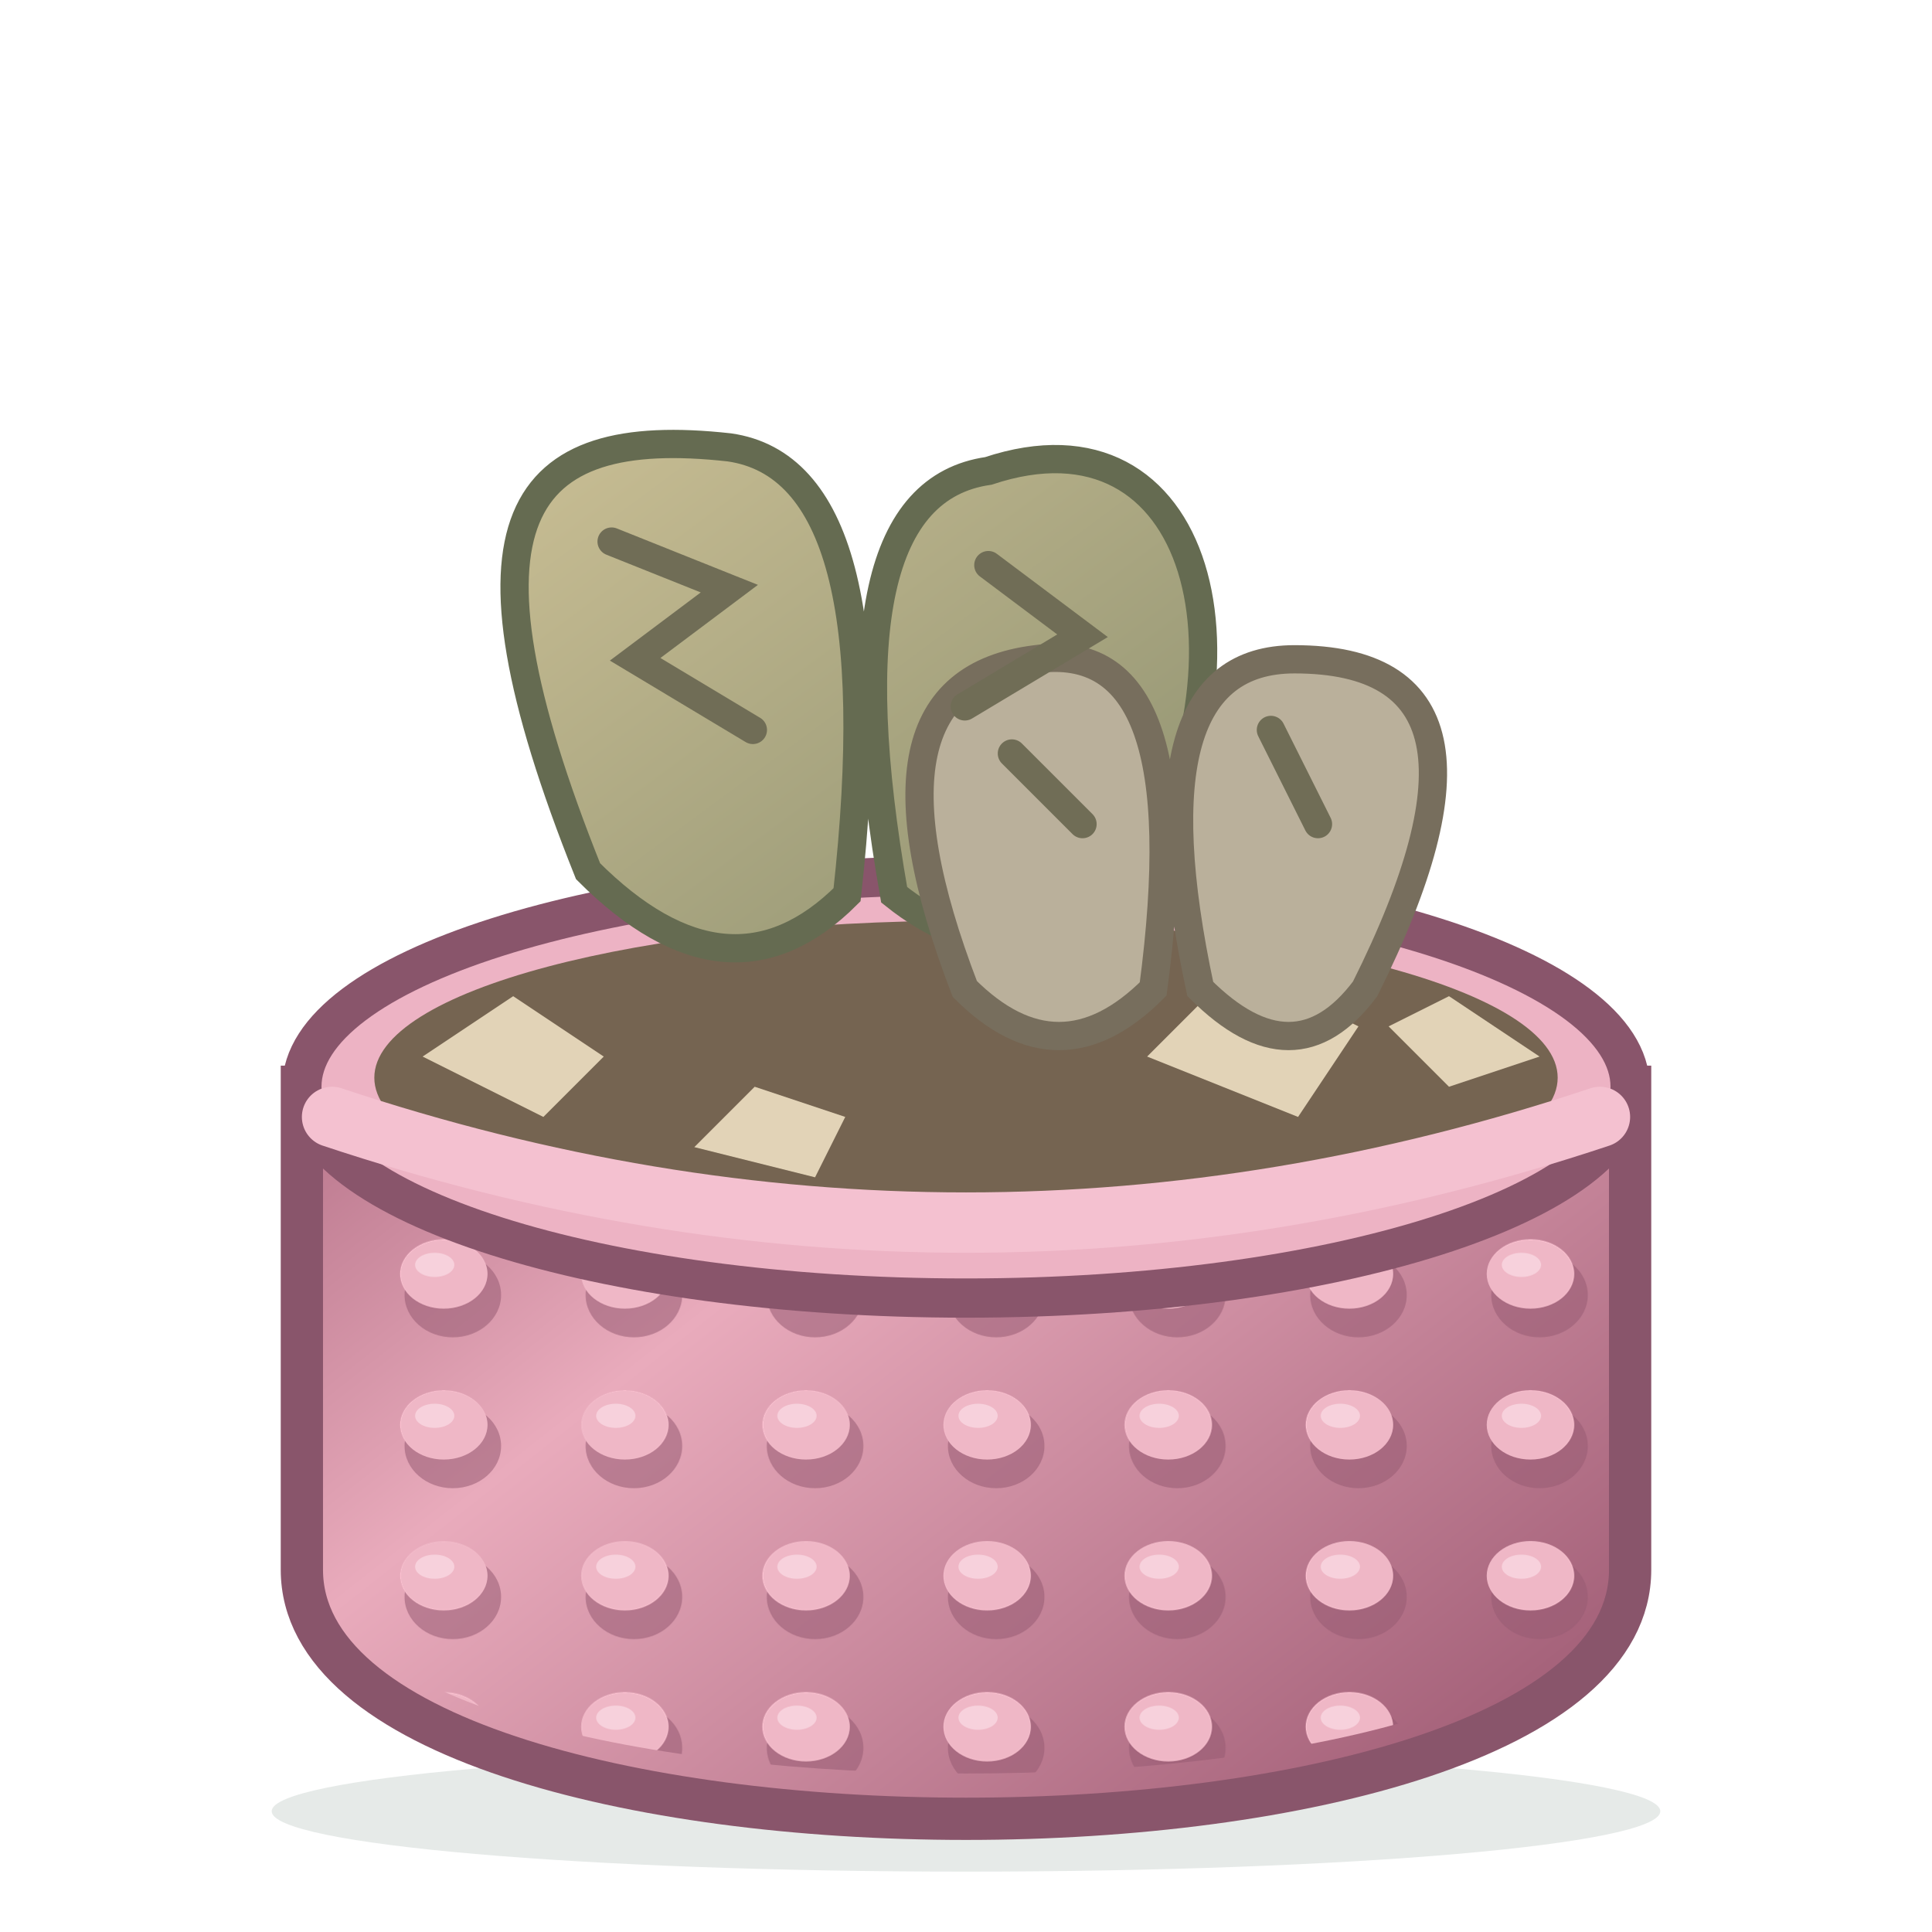
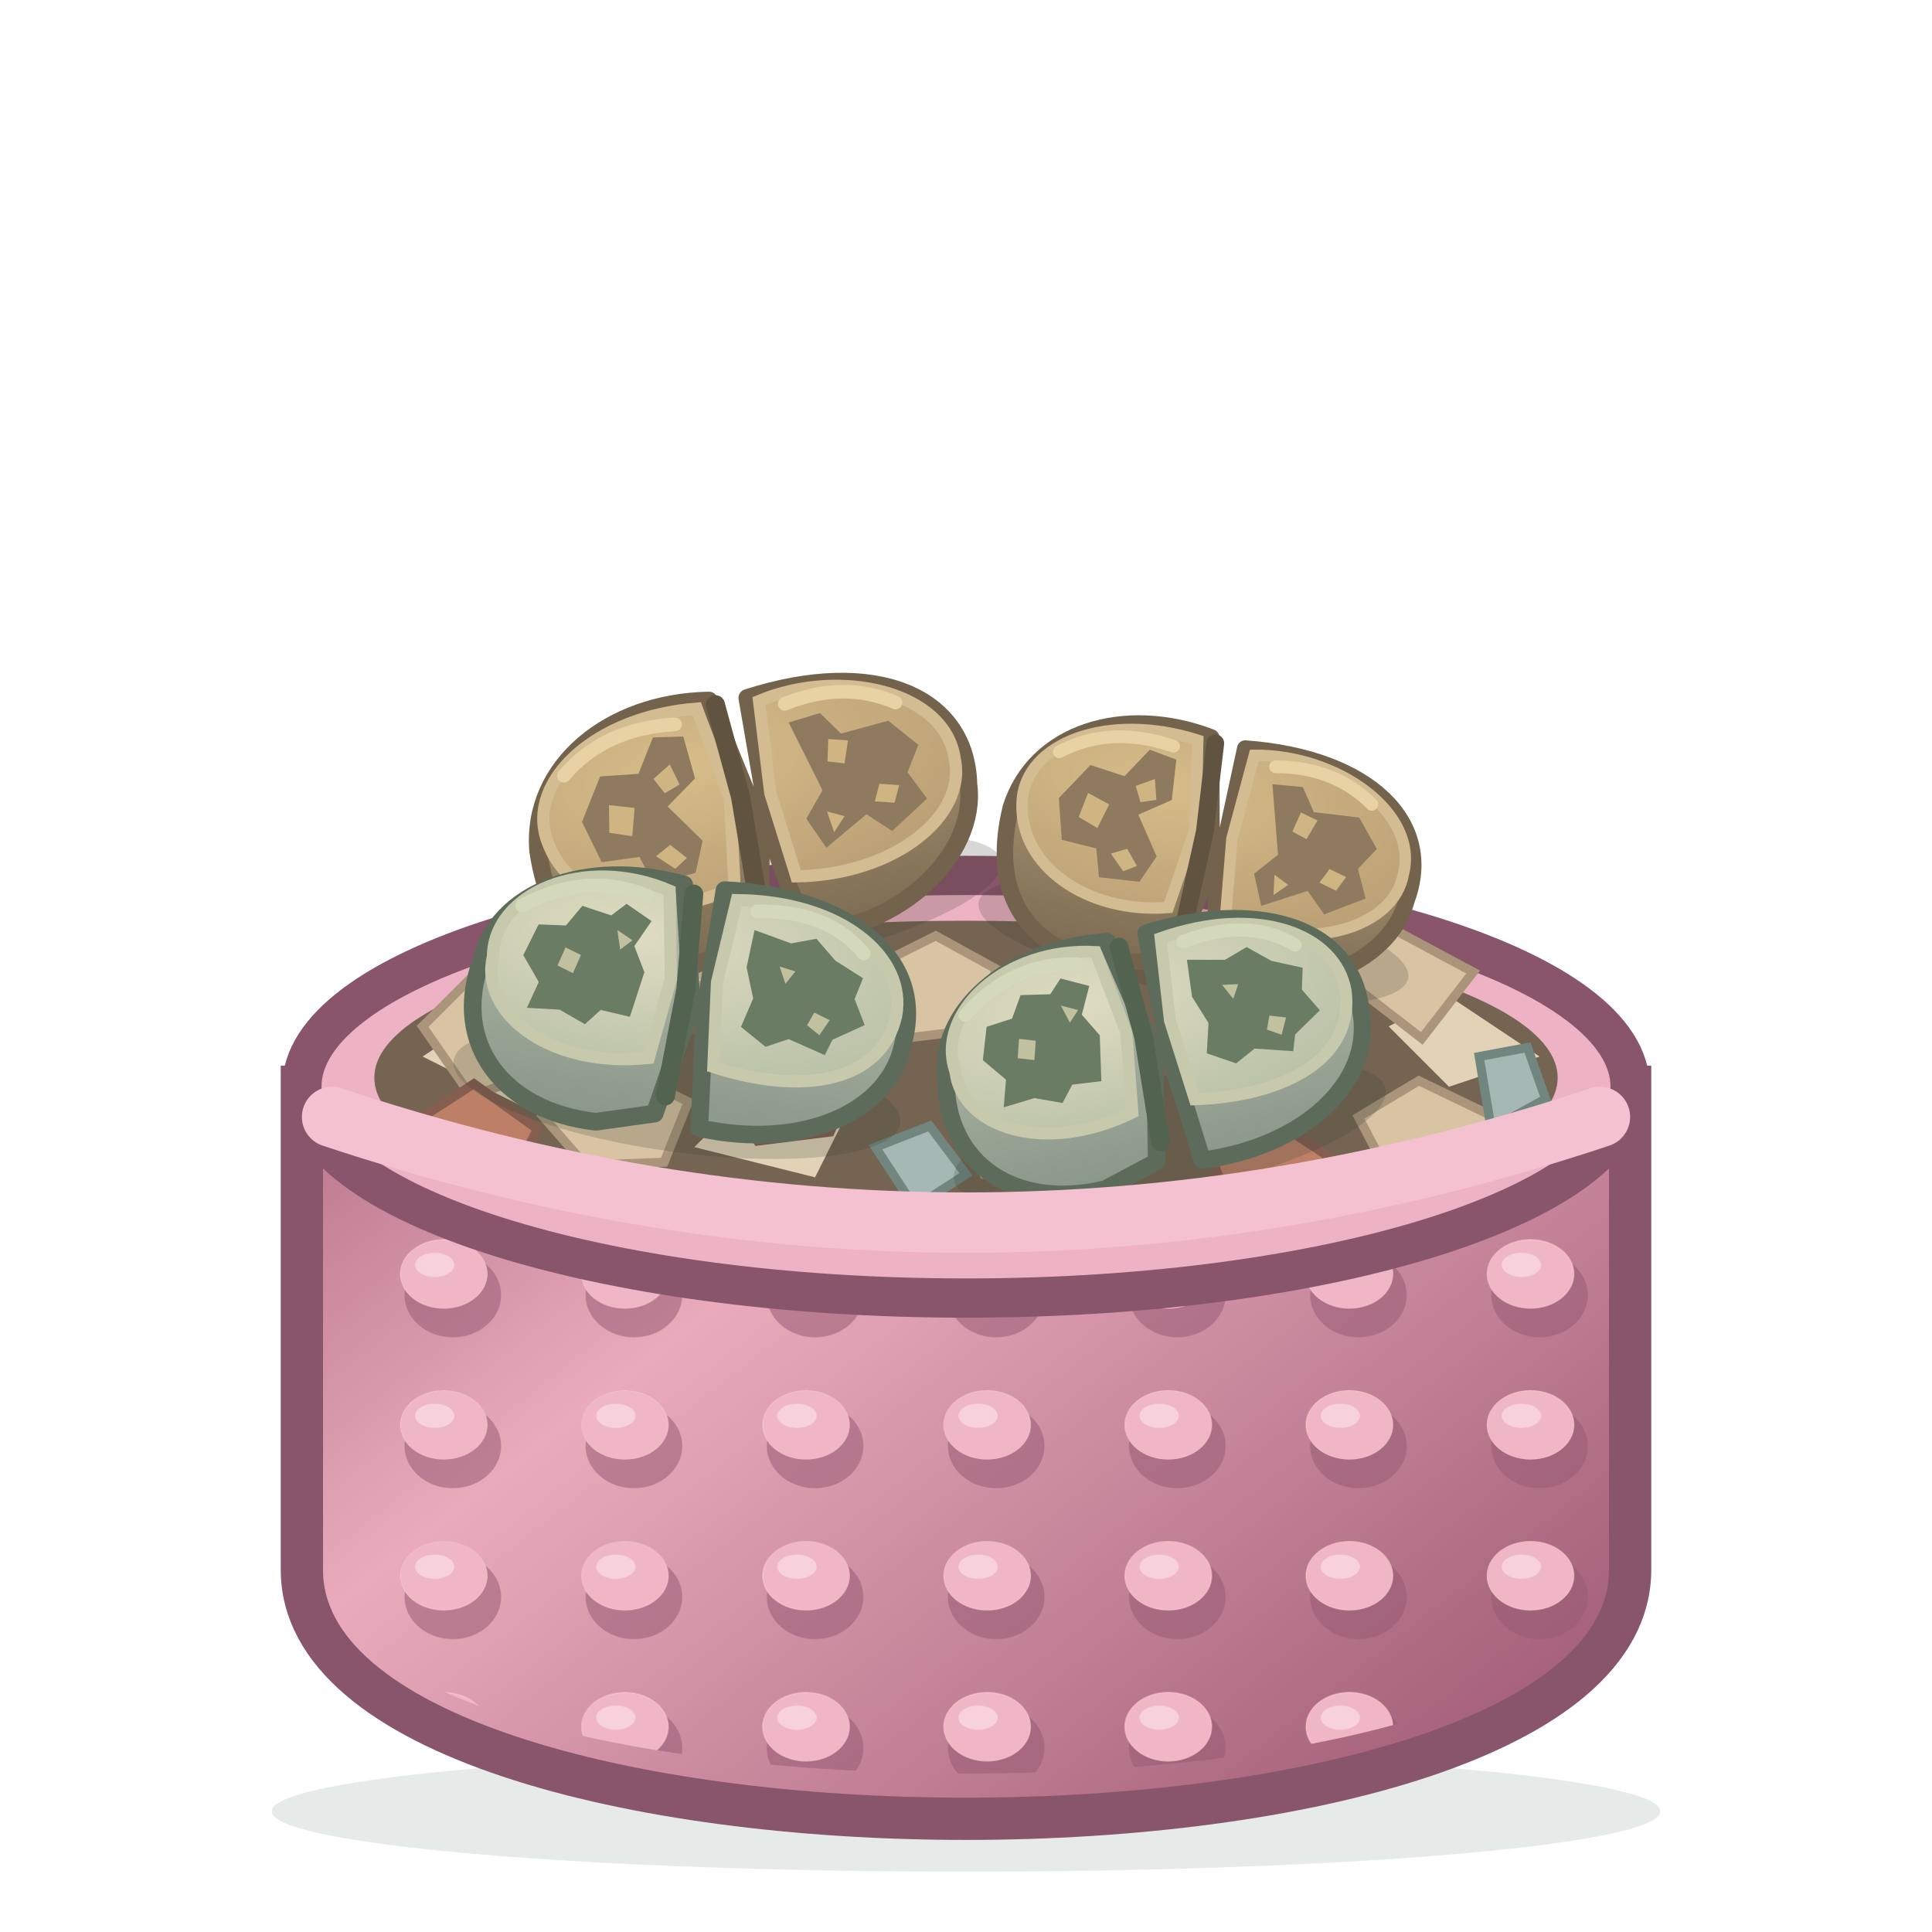
<svg xmlns="http://www.w3.org/2000/svg" viewBox="0 0 64 64" role="img" aria-labelledby="lithops-shared-planter-title lithops-shared-planter-description" data-plant-slug="lithops-shared-planter" focusable="false">
  <defs>
    <linearGradient id="lithops-shared-planter-pot" x1="0" y1="0" x2="1" y2="0.7">
      <stop offset="0" stop-color="#b7748a" />
      <stop offset="0.35" stop-color="#e9abbc" />
      <stop offset="1" stop-color="#a6637b" />
    </linearGradient>
-     <linearGradient id="lithops-shared-planter-body" x1="0" y1="0" x2="1" y2="1">
-       <stop offset="0" stop-color="#c9be94" />
-       <stop offset="1" stop-color="#8e9170" />
-     </linearGradient>
    <pattern id="lithops-shared-planter-hobnails" width="6" height="5" patternUnits="userSpaceOnUse">
      <ellipse cx="3" cy="2.9" rx="1.6" ry="1.4" fill="#985b73" opacity="0.55" />
      <ellipse cx="2.7" cy="2.2" rx="1.45" ry="1.15" fill="#efb7c6" />
      <ellipse cx="2.4" cy="1.9" rx="0.65" ry="0.4" fill="#f7d1dc" />
    </pattern>
+     <linearGradient id="photo-lithops-shared-planter-tan-side" x1="0" y1="0" x2="0" y2="1">
+       <stop stop-color="#b8a27c" />
+       <stop offset="1" stop-color="#7b6a52" />
+     </linearGradient>
+     <radialGradient id="photo-lithops-shared-planter-tan-top" cx="0.35" cy="0.3" r="0.85">
+       <stop stop-color="#d7bd89" />
+       <stop offset="1" stop-color="#b89e73" />
+     </radialGradient>
+     <linearGradient id="photo-lithops-shared-planter-gray-side" x1="0" y1="0" x2="0" y2="1">
+       <stop stop-color="#b8bcaa" />
+       <stop offset="1" stop-color="#899789" />
+     </linearGradient>
+     <radialGradient id="photo-lithops-shared-planter-gray-top" cx="0.35" cy="0.3" r="0.85">
+       <stop stop-color="#dedcc0" />
+       <stop offset="1" stop-color="#b7c0a6" />
+     </radialGradient>
+     <g id="photo-lithops-shared-planter-tan-head">
+       <ellipse cx="0" cy="3.2" rx="8.6" ry="2.1" fill="#39382c" opacity="0.2" />
+       <path d="M-8-0.7C-8.2 2.3-6.9 4.4-3.8 4.7L-0.7 4.2 0.2 0.2-0.7-4.8C-4.3-5.5-7.6-3.8-8-0.7ZM0.7-4.6 0.5 0.6 1 4.3C4.4 4.9 7.8 2.8 8 0.2 8.6-3 5.6-5.1 0.7-4.6Z" fill="url(#photo-lithops-shared-planter-tan-side)" stroke="#74634c" stroke-width="0.65" stroke-linejoin="round" />
+       <path d="M-7.6-1C-7.9-3.3-4.9-5.1-1.2-4.6L-0.7-1.1-1.2 2.1C-4.3 2.9-7.3 1.5-7.6-1ZM1.1-4.4C4.3-5 7.9-3.3 7.7-0.8 7.7 1.3 4.7 2.9 1.1 2.2L0.8-1Z" fill="url(#photo-lithops-shared-planter-tan-top)" stroke="#d3bc92" stroke-width="0.45" />
+       <path d="M-6.2-1.4-5.2-2.9-3.8-2.7-3-3.9-1.9-3.7-1.8-2.1-3-1.3-2 0.2-2.5 1.3-4.1 1.4-4.4 0.3-5.8 0.2ZM2-3.4 3.2-3.5 3.8-2.6 5.6-2.7 6.5-1.6 5.9-0.7 6.4 0.4 4.9 1.3 4.1 0.5 2.4 1.4 1.9 0.2 2.7-0.7Z" fill="#8e7a5e" />
+       <path d="M-5.1-1.8-4.2-1.5-4.5-0.5-5.3-0.8ZM-3.3-2.4-2.6-2.8-2.4-2-3-1.8ZM-3.8 0.4-3.2 0.1-2.7 0.7-3.2 1ZM3.3-2.5 4-2.3 3.7-1.5 3.1-1.7ZM4.8-0.5 5.5-0.3 5.2 0.3 4.5 0.1ZM2.7 0.1 3.3 0.4 2.8 0.9Z" fill="#ceb582" />
+       <path d="M-0.5-4.6-0.3-1.1-0.5 3.5" fill="none" stroke="#605340" stroke-width="0.7" stroke-linecap="round" />
+       <path d="M-6.5-3.2Q-4.7-4.6-2.1-4.2M2-4.1Q4.3-4.5 6-3.3" fill="none" stroke="#e8d2a4" stroke-width="0.5" stroke-linecap="round" />
+     </g>
+     <g id="photo-lithops-shared-planter-gray-head">
+       <ellipse cx="0" cy="3" rx="8.3" ry="2.2" fill="#303c31" opacity="0.2" />
+       <path d="M-7.8-0.8C-8.5 2.4-6.2 4.6-2.8 4.5L-0.7 3.9 0.1-0.2-0.8-4.6C-4.6-5.1-7.6-3.3-7.8-0.8ZM0.7-4.6 0.6-0.1 1 4.2C4.8 4.5 7.9 2.7 8 0 8.4-3.4 4.8-5 0.7-4.6Z" fill="url(#photo-lithops-shared-planter-gray-side)" stroke="#5d6c5a" stroke-width="0.65" stroke-linejoin="round" />
+       <path d="M-7.4-1C-7.7-3.3-4.6-5.2-1.3-4.3L-0.8-1.1-1.2 1.9C-4.8 2.8-7.6 1.1-7.4-1ZM1.2-4.3C5-4.8 7.7-3.1 7.6-0.9 7.4 1.6 4.6 2.5 1.2 1.9L0.9-1.2Z" fill="url(#photo-lithops-shared-planter-gray-top)" stroke="#c6c9ac" stroke-width="0.45" />
+       <path d="M-6.3-1.2-5.9-2.4-4.9-2.5-4.4-3.3-3.3-3.1-2.8-3.6-1.8-3.1-2.3-2.1-1.8-1.2-2.1 0.5-3.2 0.4-3.7 1-4.7 0.6-5.9 0.7-5.6-0.3ZM2-3.3 3.4-3 4.3-3.3 5.1-2.6 6.2-2.1 6-1.3 6.5-0.4 5.4 0.3 5.2 0.9 3.8 0.5 3 0.9 2 0.3 2.3-0.8 1.9-1.9Z" fill="#6b7c65" />
+       <path d="M-4.8-1.7-4.2-1.5-4.4-0.8-5-1ZM-3-2.6-2.4-2.3-2.8-1.9ZM3.1-2.1 3.7-2 3.4-1.5ZM4.6-0.6 5.2-0.4 4.9 0.2 4.4-0.1Z" fill="#c1c1a0" />
+       <path d="M-0.4-4.3-0.2-0.8-0.4 3.2" fill="none" stroke="#52634f" stroke-width="0.7" stroke-linecap="round" />
+       <path d="M-6.6-3Q-4.4-4.6-2.1-4M2-4Q4.6-4.4 6.1-3" fill="none" stroke="#d5d9bc" stroke-width="0.5" stroke-linecap="round" />
+     </g>
  </defs>
  <ellipse cx="32" cy="60" rx="23" ry="2" fill="#294d3d" opacity="0.12" />
  <path d="M10 36V52C10 63 54 63 54 52V36Z" fill="url(#lithops-shared-planter-pot)" stroke="#89556b" stroke-width="1.4" />
  <path d="M11 39V52C11 61 53 61 53 52V39Q32 45 11 39Z" fill="url(#lithops-shared-planter-hobnails)" />
  <ellipse cx="32" cy="36" rx="22" ry="7" fill="#edb3c4" stroke="#89556b" stroke-width="1.3" />
  <ellipse cx="32" cy="35.7" rx="19.6" ry="5.2" fill="#756451" />
  <path d="M14 35l3-2 3 2-2 2ZM38 35l3-3 4 2-2 3ZM23 38l2-2 3 1-1 2ZM46 34l2-1 3 2-3 1" fill="#e2d3b7" />
-   <g transform="translate(7 0) scale(0.78)">
-     <path d="M16 37C10 22 13 18 22 19Q29 20 27 38Q22 43 16 37ZM29 38Q26 21 33 20C42 17 45 28 39 38Q34 42 29 38Z" fill="url(#lithops-shared-planter-body)" stroke="#656b51" stroke-width="1.2" />
-     <path d="M32 42Q27 29 35 28Q42 27 40 42Q36 46 32 42ZM42 42Q39 28 46 28Q56 28 49 42Q46 46 42 42Z" fill="#bab09b" stroke="#776e5d" stroke-width="1.2" />
-     <path d="M17 23L22 25 18 28 23 31M33 24L37 27 32 30M34 32L37 35M45 31L47 35" fill="none" stroke="#706d56" stroke-width="1.2" stroke-linecap="round" />
-   </g>
+   <path d="M14 34l2-2 3 0.8-0.4 2.5-3 1ZM20 31l2-1.1 2.2 0.9-1 2ZM29 32l2-1 2 1.1-0.6 2-2.5 0.3ZM44 32l2-1.3 2.8 1.5-1.7 2.2ZM18 37l2.8-1.5 2 1-0.8 2-2.6 0.1ZM32 37l2.5-1.3 2 1.4-1 2-2.9-0.2ZM45 37l2-1.2 2.7 1.3-0.4 1.6-3.2 0.4Z" fill="#d8c3a2" stroke="#aa957b" stroke-width="0.3" />
+   <path d="M24 36l2-1.3 2.2 1.2-0.7 1.6-2.4 0.3ZM38 34l1.7-1.7 2.1 0.8-0.5 2ZM14 37l1.7-1.1 2.1 1.5-0.7 1.4ZM40 38l2-1 2 1.3-0.8 1.3-2.5 0.2Z" fill="#bd8067" stroke="#865e50" stroke-width="0.3" />
+   <path d="M25 31l2.3-1 1.5 2-1.4 1ZM35 30l2-0.5 1.4 1.6-1.3 1.2ZM49 35l1.6-0.3 0.6 1.7-1.8 1ZM29 38l1.8-0.7 1.2 1.6-1.7 1.1Z" fill="#a6b8b3" stroke="#71867f" stroke-width="0.3" />
+   <use href="#photo-lithops-shared-planter-tan-head" transform="translate(25 27.3) rotate(-12) scale(0.9)" />
+   <use href="#photo-lithops-shared-planter-tan-head" transform="translate(40 28.5) rotate(10) scale(0.84)" />
+   <use href="#photo-lithops-shared-planter-gray-head" transform="translate(22.8 33.5) rotate(8) scale(0.9)" />
+   <use href="#photo-lithops-shared-planter-gray-head" transform="translate(38.2 35) rotate(-12) scale(0.88)" />
  <path d="M11 37Q32 44 53 37" fill="none" stroke="#f4c1d0" stroke-width="2" stroke-linecap="round" />
</svg>
